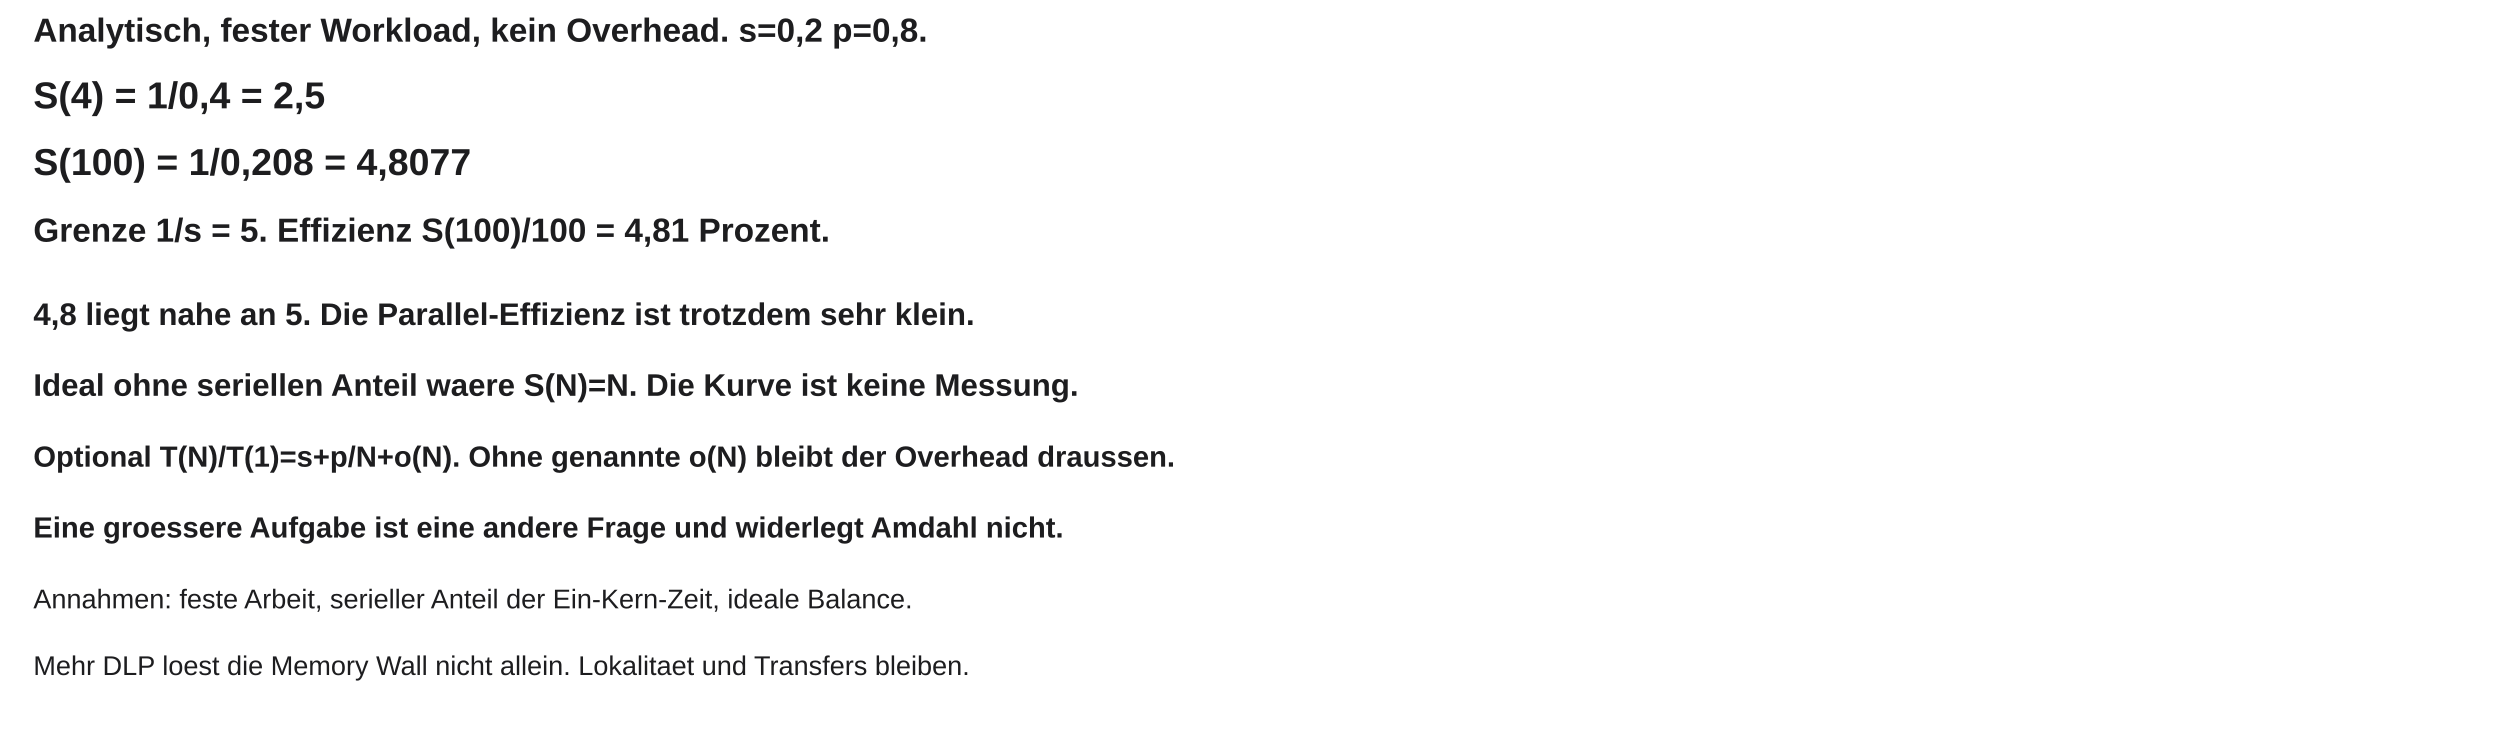
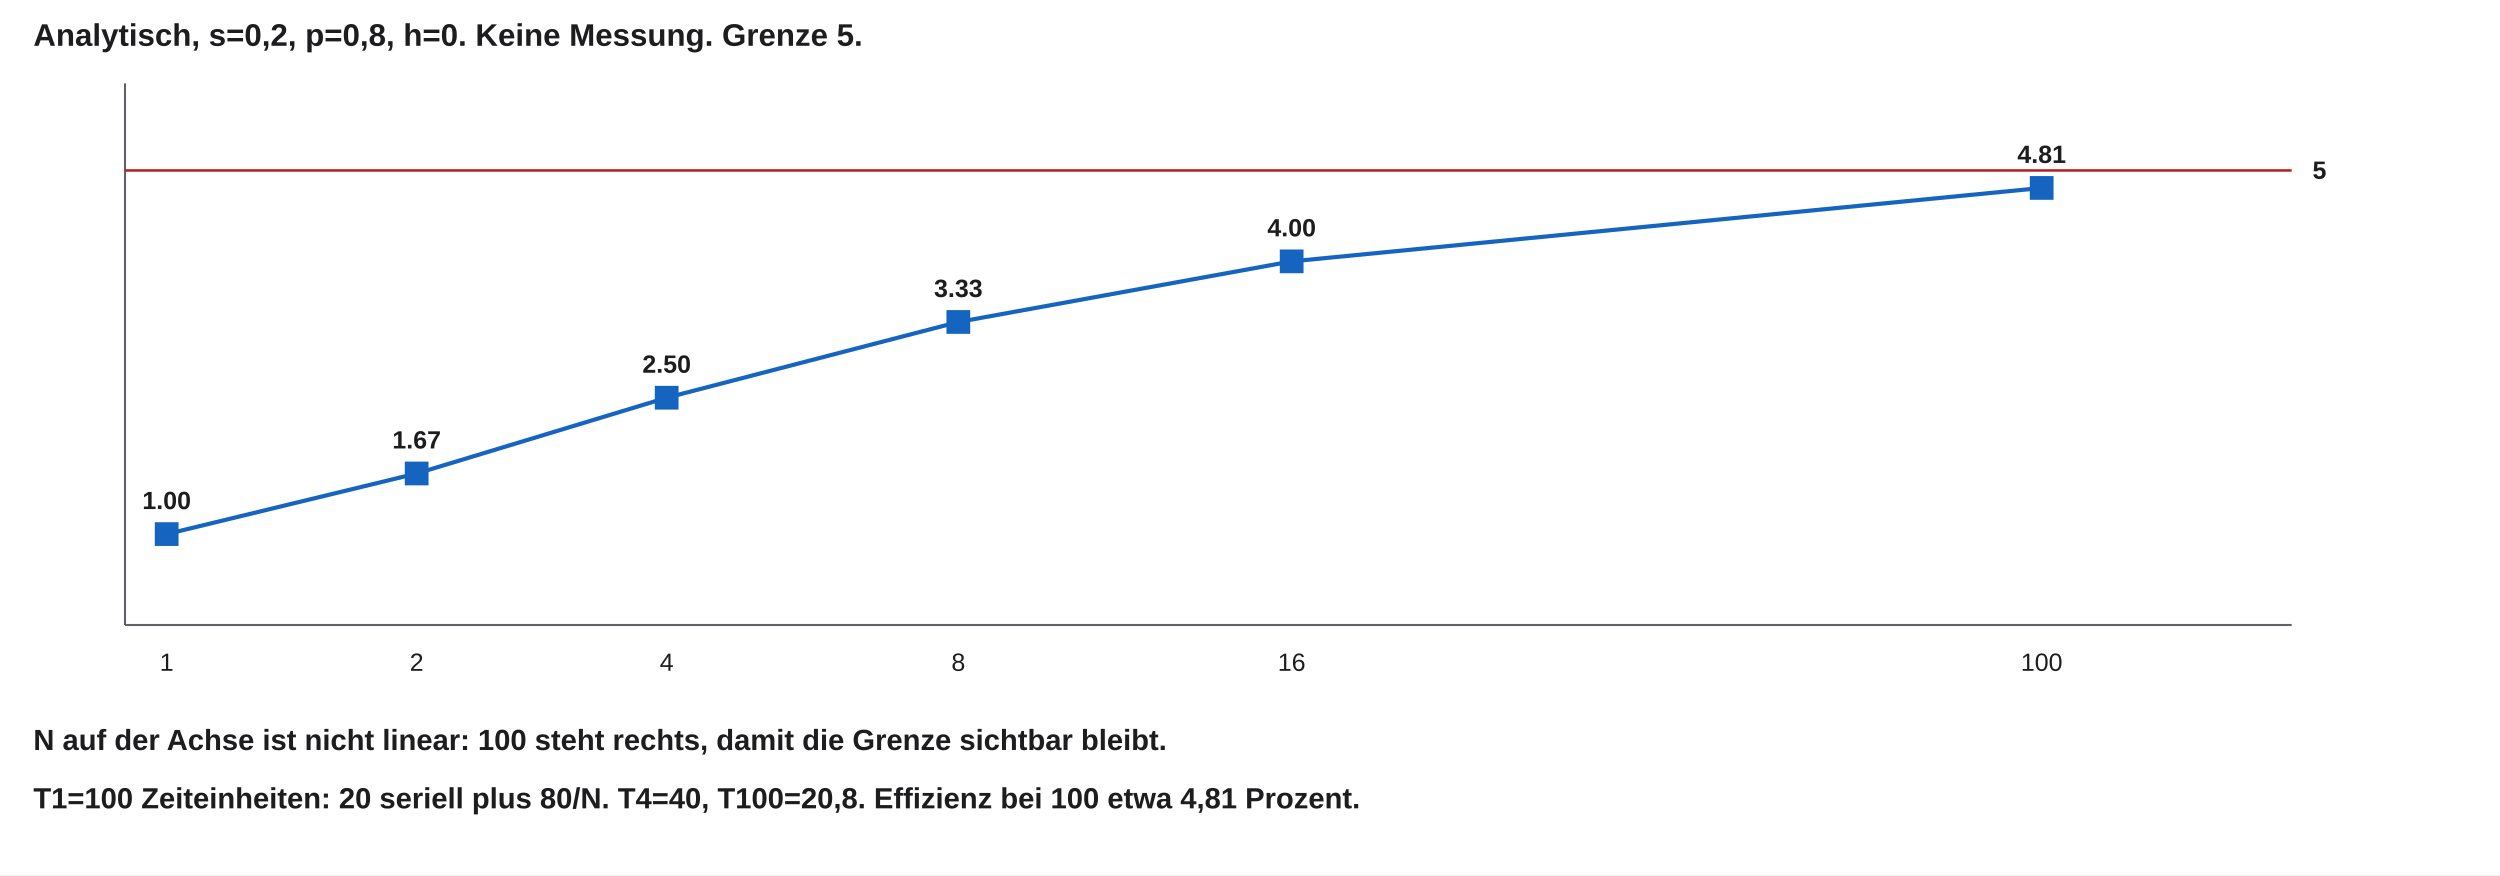
- <svg xmlns="http://www.w3.org/2000/svg" viewBox="0 0 1200 360" width="1200" height="360">
-   <rect width="1200" height="360" fill="#fff" />
+ <svg xmlns="http://www.w3.org/2000/svg" viewBox="0 0 1200 420" width="1200" height="420">
+   <rect width="1200" height="420" fill="#fff" />
  <style>text{font-family:Arial,Helvetica,sans-serif;fill:#1D1D1F}</style>
-   <text x="16" y="20" font-size="16" font-weight="600" fill="#1D1D1F" text-anchor="start">Analytisch, fester Workload, kein Overhead. s=0,2 p=0,8.</text>
-   <text x="16" y="52" font-size="18" font-weight="600" fill="#1565C0" text-anchor="start">S(4) = 1/0,4 = 2,5</text>
-   <text x="16" y="84" font-size="18" font-weight="600" fill="#E65100" text-anchor="start">S(100) = 1/0,208 = 4,8077</text>
-   <text x="16" y="116" font-size="16" font-weight="600" fill="#1B5E20" text-anchor="start">Grenze 1/s = 5. Effizienz S(100)/100 = 4,81 Prozent.</text>
-   <text x="16" y="156" font-size="15" font-weight="600" fill="#B71C1C" text-anchor="start">4,8 liegt nahe an 5. Die Parallel-Effizienz ist trotzdem sehr klein.</text>
-   <text x="16" y="190" font-size="15" font-weight="600" fill="#1D1D1F" text-anchor="start">Ideal ohne seriellen Anteil waere S(N)=N. Die Kurve ist keine Messung.</text>
-   <text x="16" y="224" font-size="14" font-weight="600" fill="#1D1D1F" text-anchor="start">Optional T(N)/T(1)=s+p/N+o(N). Ohne genannte o(N) bleibt der Overhead draussen.</text>
-   <text x="16" y="258" font-size="14" font-weight="600" fill="#1D1D1F" text-anchor="start">Eine groessere Aufgabe ist eine andere Frage und widerlegt Amdahl nicht.</text>
-   <text x="16" y="292" font-size="13" font-weight="400" fill="#5F6368" text-anchor="start">Annahmen: feste Arbeit, serieller Anteil der Ein-Kern-Zeit, ideale Balance.</text>
-   <text x="16" y="324" font-size="13" font-weight="400" fill="#5F6368" text-anchor="start">Mehr DLP loest die Memory Wall nicht allein. Lokalitaet und Transfers bleiben.</text>
+   <text x="16" y="22" font-size="15" font-weight="600" fill="#1D1D1F" text-anchor="start">Analytisch, s=0,2, p=0,8, h=0. Keine Messung. Grenze 5.</text>
+   <line x1="60" y1="300" x2="1100" y2="300" stroke="#5F6368" stroke-width="1" />
+   <line x1="60" y1="40" x2="60" y2="300" stroke="#5F6368" stroke-width="1" />
+   <line x1="60" y1="81.818" x2="1100" y2="81.818" stroke="#B71C1C" stroke-width="1.2" />
+   <text x="1110" y="85.818" font-size="12" font-weight="600" fill="#B71C1C" text-anchor="start">5</text>
+   <rect x="75" y="251.364" width="10" height="10" fill="#1565C0" stroke="#1565C0" stroke-width="1.4" />
+   <text x="80" y="322" font-size="12" font-weight="400" fill="#5F6368" text-anchor="middle">1</text>
+   <text x="80" y="244.364" font-size="12" font-weight="600" fill="#1565C0" text-anchor="middle">1.00</text>
+   <rect x="195" y="222.273" width="10" height="10" fill="#1565C0" stroke="#1565C0" stroke-width="1.4" />
+   <text x="200" y="322" font-size="12" font-weight="400" fill="#5F6368" text-anchor="middle">2</text>
+   <text x="200" y="215.273" font-size="12" font-weight="600" fill="#1565C0" text-anchor="middle">1.67</text>
+   <rect x="315" y="185.909" width="10" height="10" fill="#1565C0" stroke="#1565C0" stroke-width="1.4" />
+   <text x="320" y="322" font-size="12" font-weight="400" fill="#5F6368" text-anchor="middle">4</text>
+   <text x="320" y="178.909" font-size="12" font-weight="600" fill="#1565C0" text-anchor="middle">2.50</text>
+   <rect x="455" y="149.545" width="10" height="10" fill="#1565C0" stroke="#1565C0" stroke-width="1.4" />
+   <text x="460" y="322" font-size="12" font-weight="400" fill="#5F6368" text-anchor="middle">8</text>
+   <text x="460" y="142.545" font-size="12" font-weight="600" fill="#1565C0" text-anchor="middle">3.33</text>
+   <rect x="615" y="120.455" width="10" height="10" fill="#1565C0" stroke="#1565C0" stroke-width="1.4" />
+   <text x="620" y="322" font-size="12" font-weight="400" fill="#5F6368" text-anchor="middle">16</text>
+   <text x="620" y="113.455" font-size="12" font-weight="600" fill="#1565C0" text-anchor="middle">4.00</text>
+   <rect x="975" y="85.21" width="10" height="10" fill="#1565C0" stroke="#1565C0" stroke-width="1.4" />
+   <text x="980" y="322" font-size="12" font-weight="400" fill="#5F6368" text-anchor="middle">100</text>
+   <text x="980" y="78.21" font-size="12" font-weight="600" fill="#1565C0" text-anchor="middle">4.81</text>
+   <line x1="80" y1="256.364" x2="200" y2="227.273" stroke="#1565C0" stroke-width="2" />
+   <line x1="200" y1="227.273" x2="320" y2="190.909" stroke="#1565C0" stroke-width="2" />
+   <line x1="320" y1="190.909" x2="460" y2="154.545" stroke="#1565C0" stroke-width="2" />
+   <line x1="460" y1="154.545" x2="620" y2="125.455" stroke="#1565C0" stroke-width="2" />
+   <line x1="620" y1="125.455" x2="980" y2="90.21" stroke="#1565C0" stroke-width="2" />
+   <text x="16" y="360" font-size="14" font-weight="600" fill="#1D1D1F" text-anchor="start">N auf der Achse ist nicht linear: 100 steht rechts, damit die Grenze sichtbar bleibt.</text>
+   <text x="16" y="388" font-size="14" font-weight="600" fill="#B71C1C" text-anchor="start">T1=100 Zeiteinheiten: 20 seriell plus 80/N. T4=40, T100=20,8. Effizienz bei 100 etwa 4,81 Prozent.</text>
</svg>
